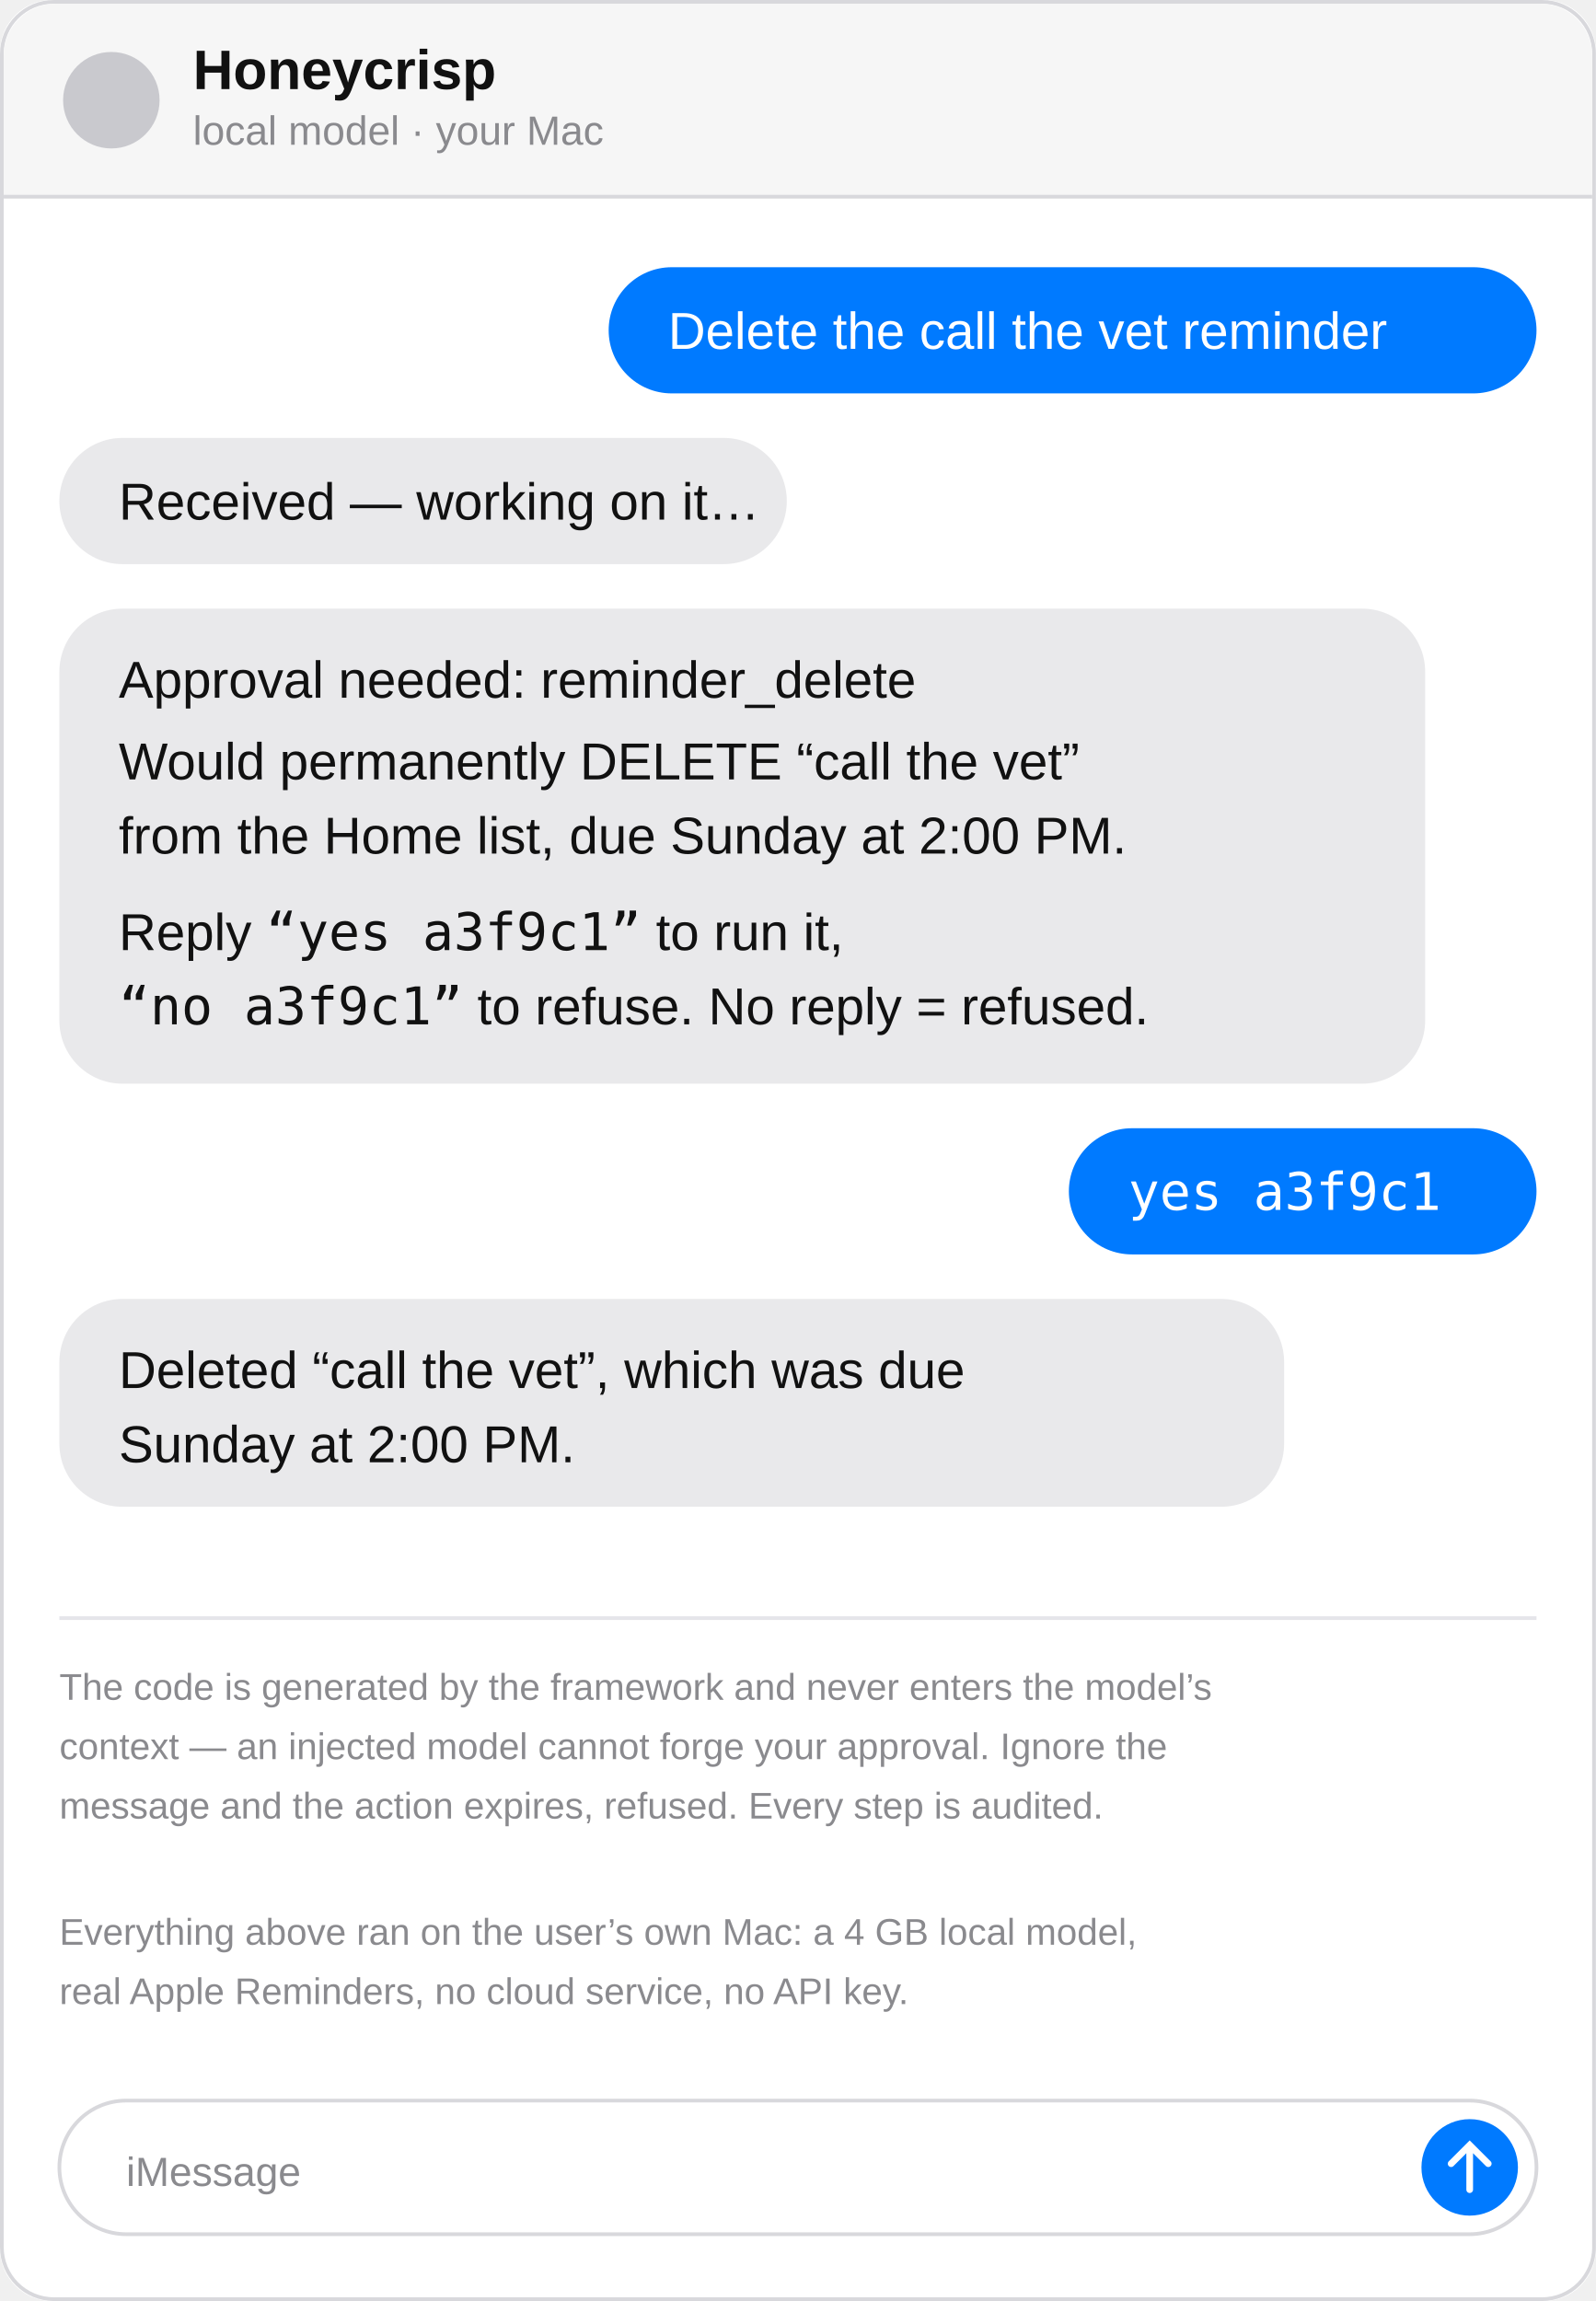
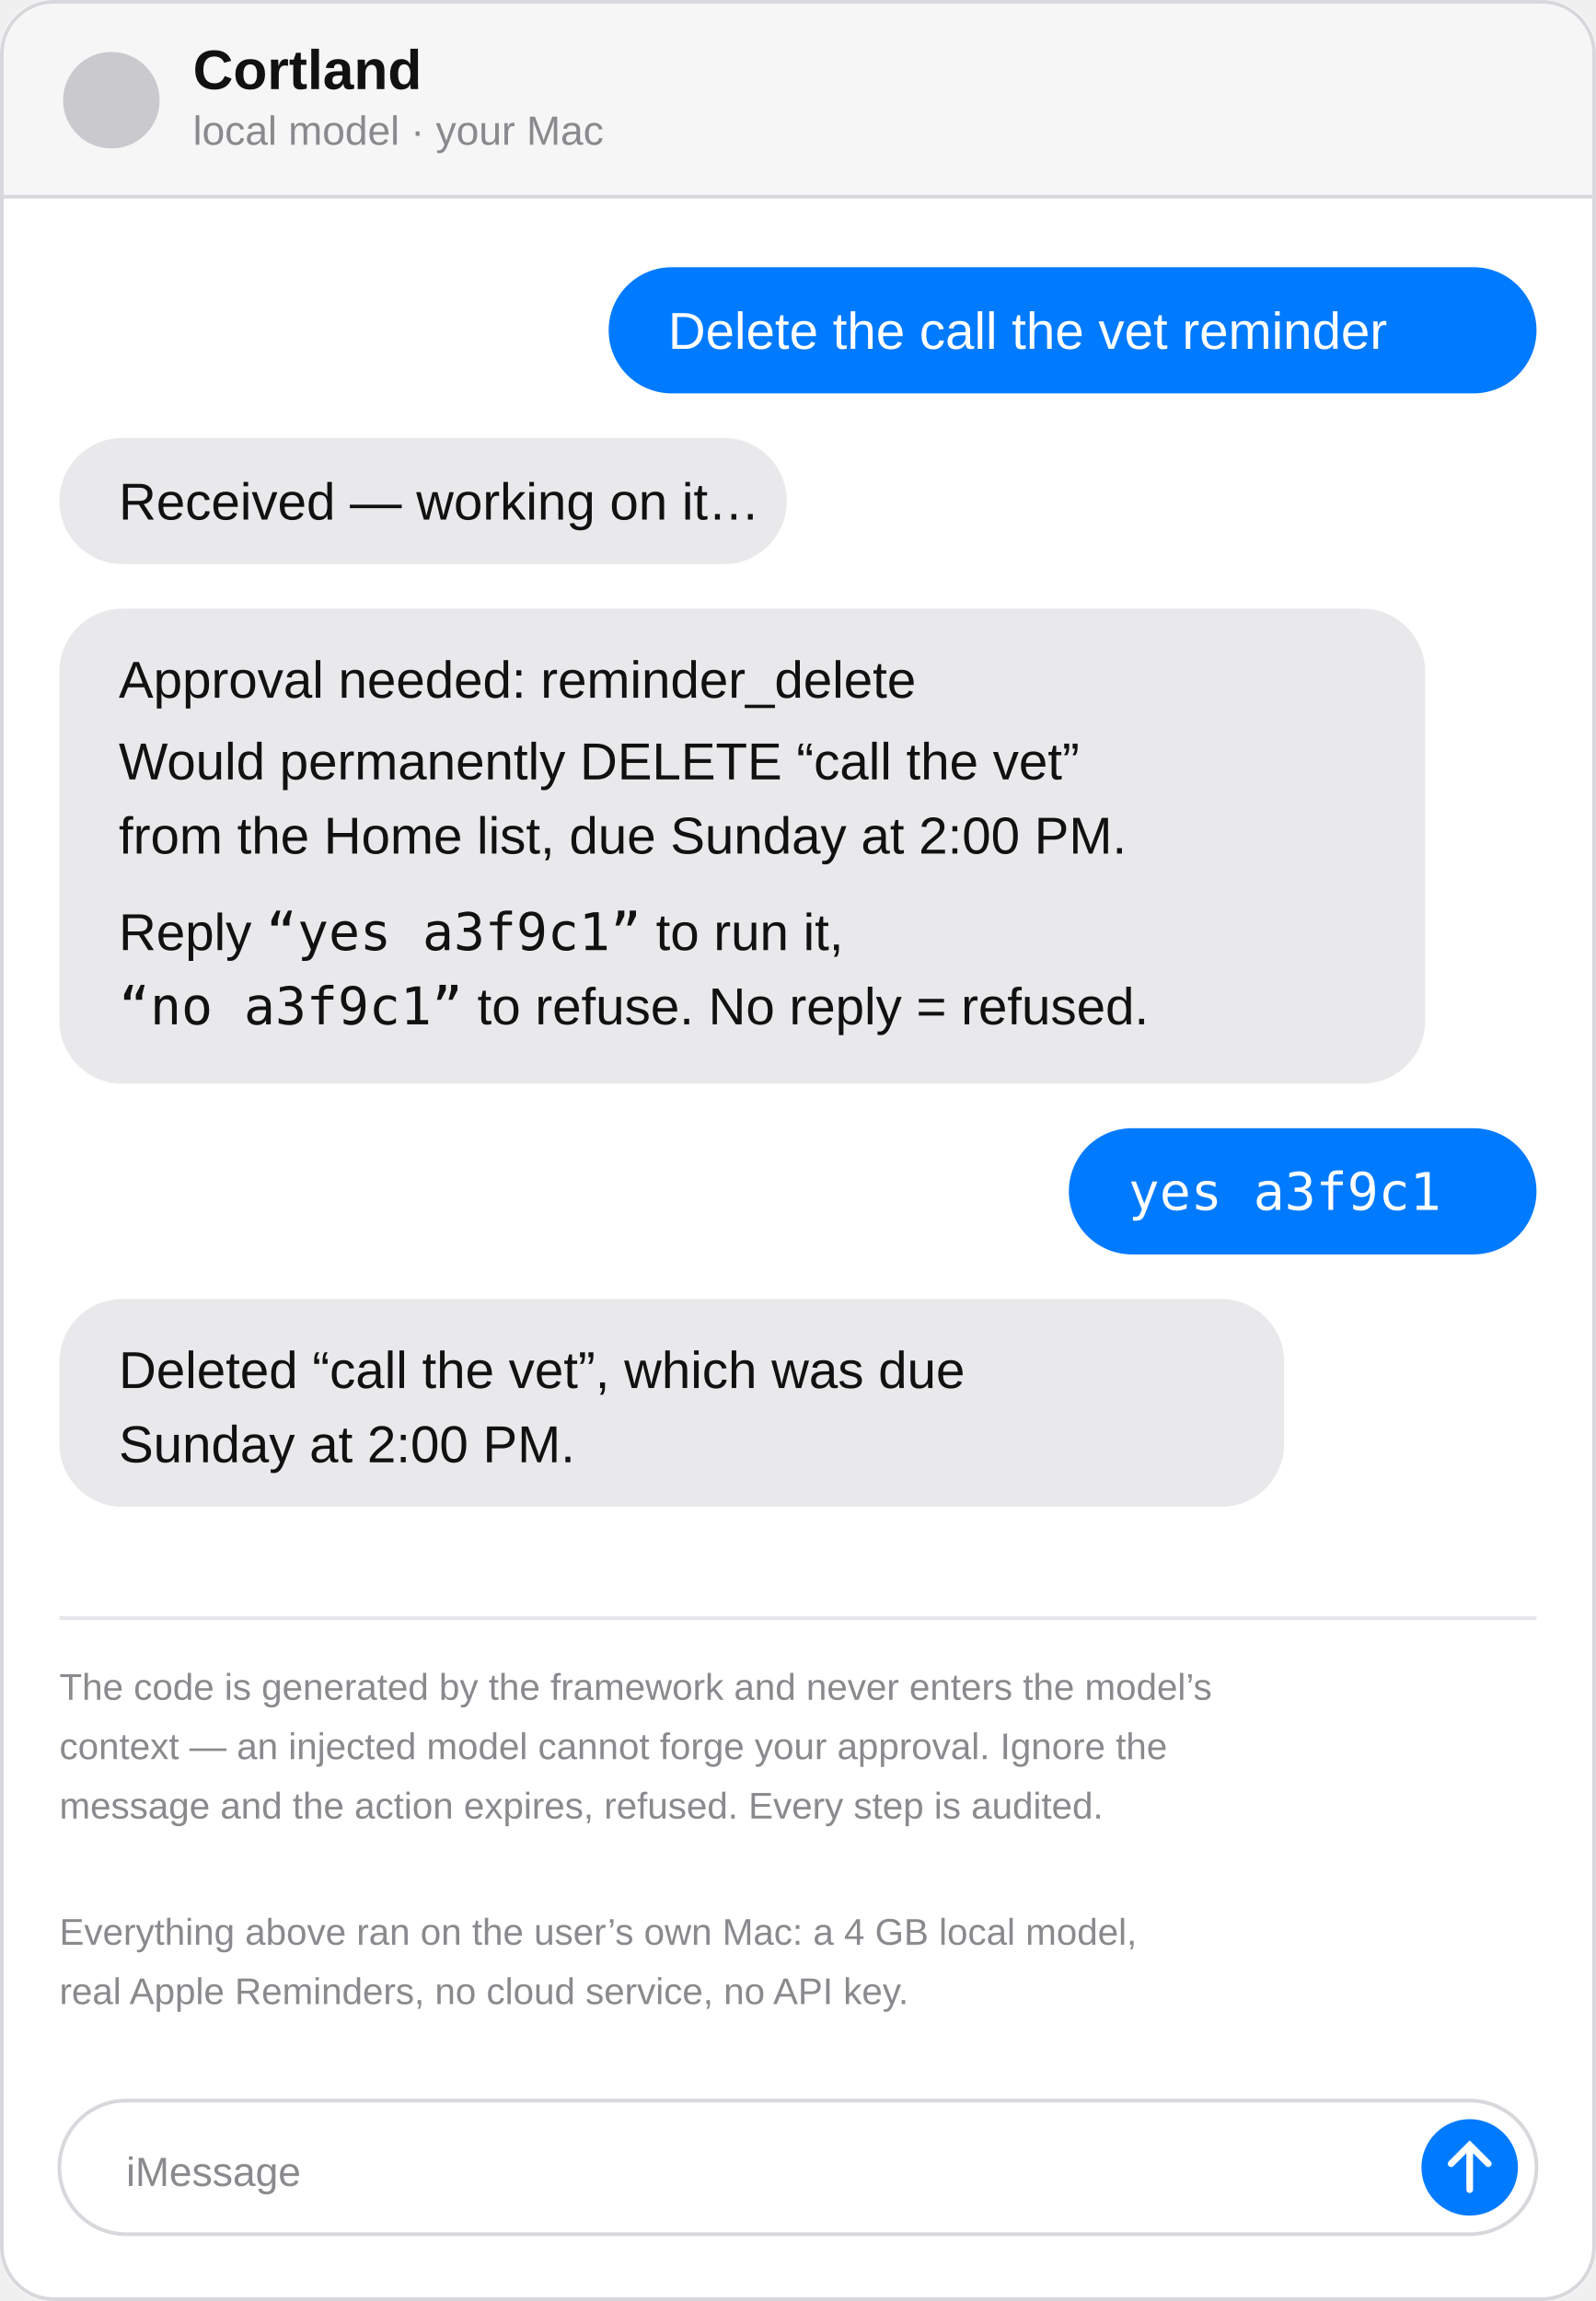
- <svg xmlns="http://www.w3.org/2000/svg" width="430" height="620" viewBox="0 0 430 620" role="img" aria-label="An iMessage conversation: the user asks to delete a reminder, Honeycrisp asks for approval with a one-time code, the user replies yes, and the reminder is deleted.">
+ <svg xmlns="http://www.w3.org/2000/svg" width="430" height="620" viewBox="0 0 430 620" role="img" aria-label="An iMessage conversation: the user asks to delete a reminder, Cortland asks for approval with a one-time code, the user replies yes, and the reminder is deleted.">
  <style>
    .bg { fill: #ffffff; }
    .frame { fill: none; stroke: #d8d8dc; stroke-width: 1; }
    .bar { fill: #f6f6f6; }
    .name { font: 600 15px -apple-system, "SF Pro Text", "Helvetica Neue", Arial, sans-serif; fill: #111; }
    .sub { font: 400 11px -apple-system, "SF Pro Text", "Helvetica Neue", Arial, sans-serif; fill: #8a8a8e; }
    .me { fill: #007aff; }
    .them { fill: #e9e9eb; }
    .metxt { font: 400 14px -apple-system, "SF Pro Text", "Helvetica Neue", Arial, sans-serif; fill: #ffffff; }
    .themtxt { font: 400 14px -apple-system, "SF Pro Text", "Helvetica Neue", Arial, sans-serif; fill: #111111; }
    .mono { font: 500 14px ui-monospace, "SF Mono", Menlo, monospace; }
    .tag { font: 400 10px -apple-system, "SF Pro Text", Arial, sans-serif; fill: #8a8a8e; }
  </style>
  <rect class="bg" x="0" y="0" width="430" height="620" rx="14" />
  <rect class="frame" x="0.5" y="0.5" width="429" height="619" rx="14" />
  <rect class="bar" x="1" y="1" width="428" height="52" rx="14" />
  <rect class="bar" x="1" y="38" width="428" height="15" />
  <circle cx="30" cy="27" r="13" fill="#c9c9ce" />
-   <text class="name" x="52" y="24">Honeycrisp</text>
+   <text class="name" x="52" y="24">Cortland</text>
  <text class="sub" x="52" y="39">local model · your Mac</text>
  <line x1="1" y1="53" x2="429" y2="53" stroke="#d8d8dc" stroke-width="1" />
  <rect class="me" x="164" y="72" width="250" height="34" rx="17" />
  <text class="metxt" x="180" y="94">Delete the call the vet reminder</text>
  <rect class="them" x="16" y="118" width="196" height="34" rx="17" />
  <text class="themtxt" x="32" y="140">Received — working on it…</text>
  <rect class="them" x="16" y="164" width="368" height="128" rx="17" />
  <text class="themtxt" x="32" y="188">Approval needed: reminder_delete</text>
  <text class="themtxt" x="32" y="210">Would permanently DELETE “call the vet”</text>
  <text class="themtxt" x="32" y="230">from the Home list, due Sunday at 2:00 PM.</text>
  <text class="themtxt" x="32" y="256">Reply <tspan class="mono">“yes a3f9c1”</tspan> to run it,</text>
  <text class="themtxt" x="32" y="276">
    <tspan class="mono">“no a3f9c1”</tspan> to refuse. No reply = refused.</text>
  <rect class="me" x="288" y="304" width="126" height="34" rx="17" />
  <text class="metxt mono" x="304" y="326">yes a3f9c1</text>
  <rect class="them" x="16" y="350" width="330" height="56" rx="17" />
  <text class="themtxt" x="32" y="374">Deleted “call the vet”, which was due</text>
  <text class="themtxt" x="32" y="394">Sunday at 2:00 PM.</text>
  <line x1="16" y1="436" x2="414" y2="436" stroke="#e5e5ea" stroke-width="1" />
  <text class="tag" x="16" y="458">The code is generated by the framework and never enters the model’s</text>
  <text class="tag" x="16" y="474">context — an injected model cannot forge your approval. Ignore the</text>
  <text class="tag" x="16" y="490">message and the action expires, refused. Every step is audited.</text>
  <text class="tag" x="16" y="524">Everything above ran on the user’s own Mac: a 4 GB local model,</text>
  <text class="tag" x="16" y="540">real Apple Reminders, no cloud service, no API key.</text>
  <rect x="16" y="566" width="398" height="36" rx="18" fill="none" stroke="#d8d8dc" />
  <text class="sub" x="34" y="589">iMessage</text>
  <circle cx="396" cy="584" r="13" fill="#007aff" />
  <path d="M396 578 l0 12 M391 583 l5 -5 l5 5" stroke="#fff" stroke-width="1.8" fill="none" stroke-linecap="round" />
</svg>
